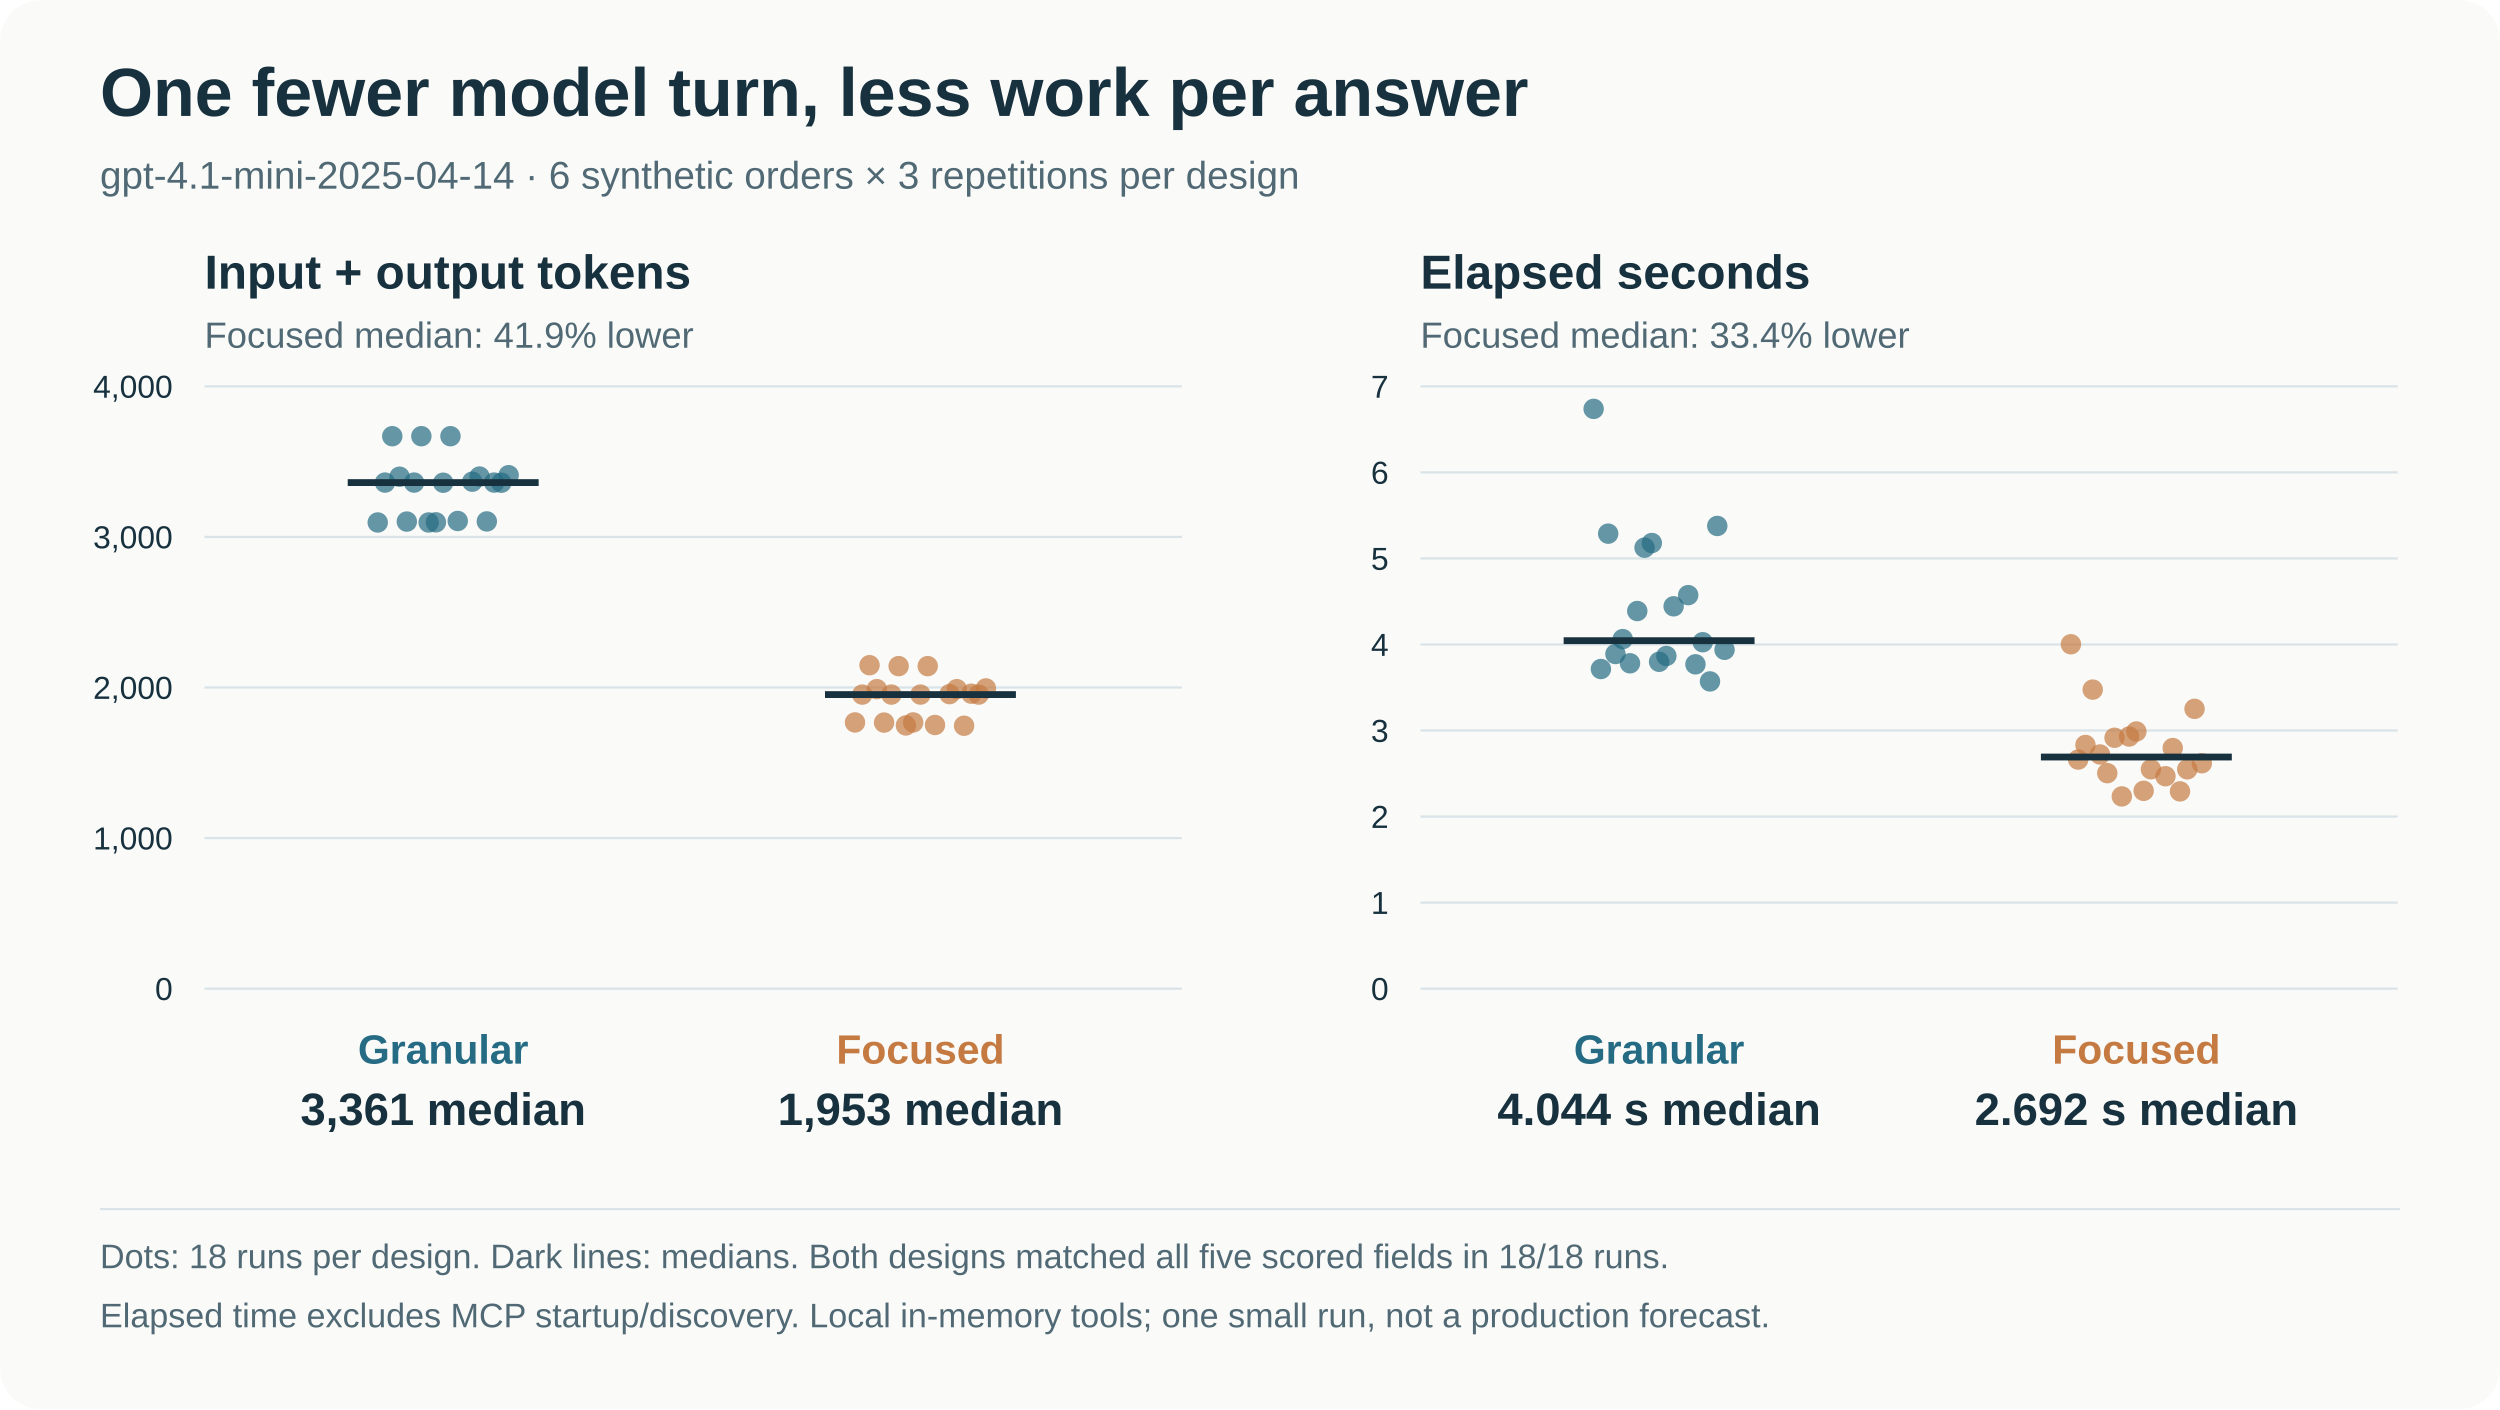
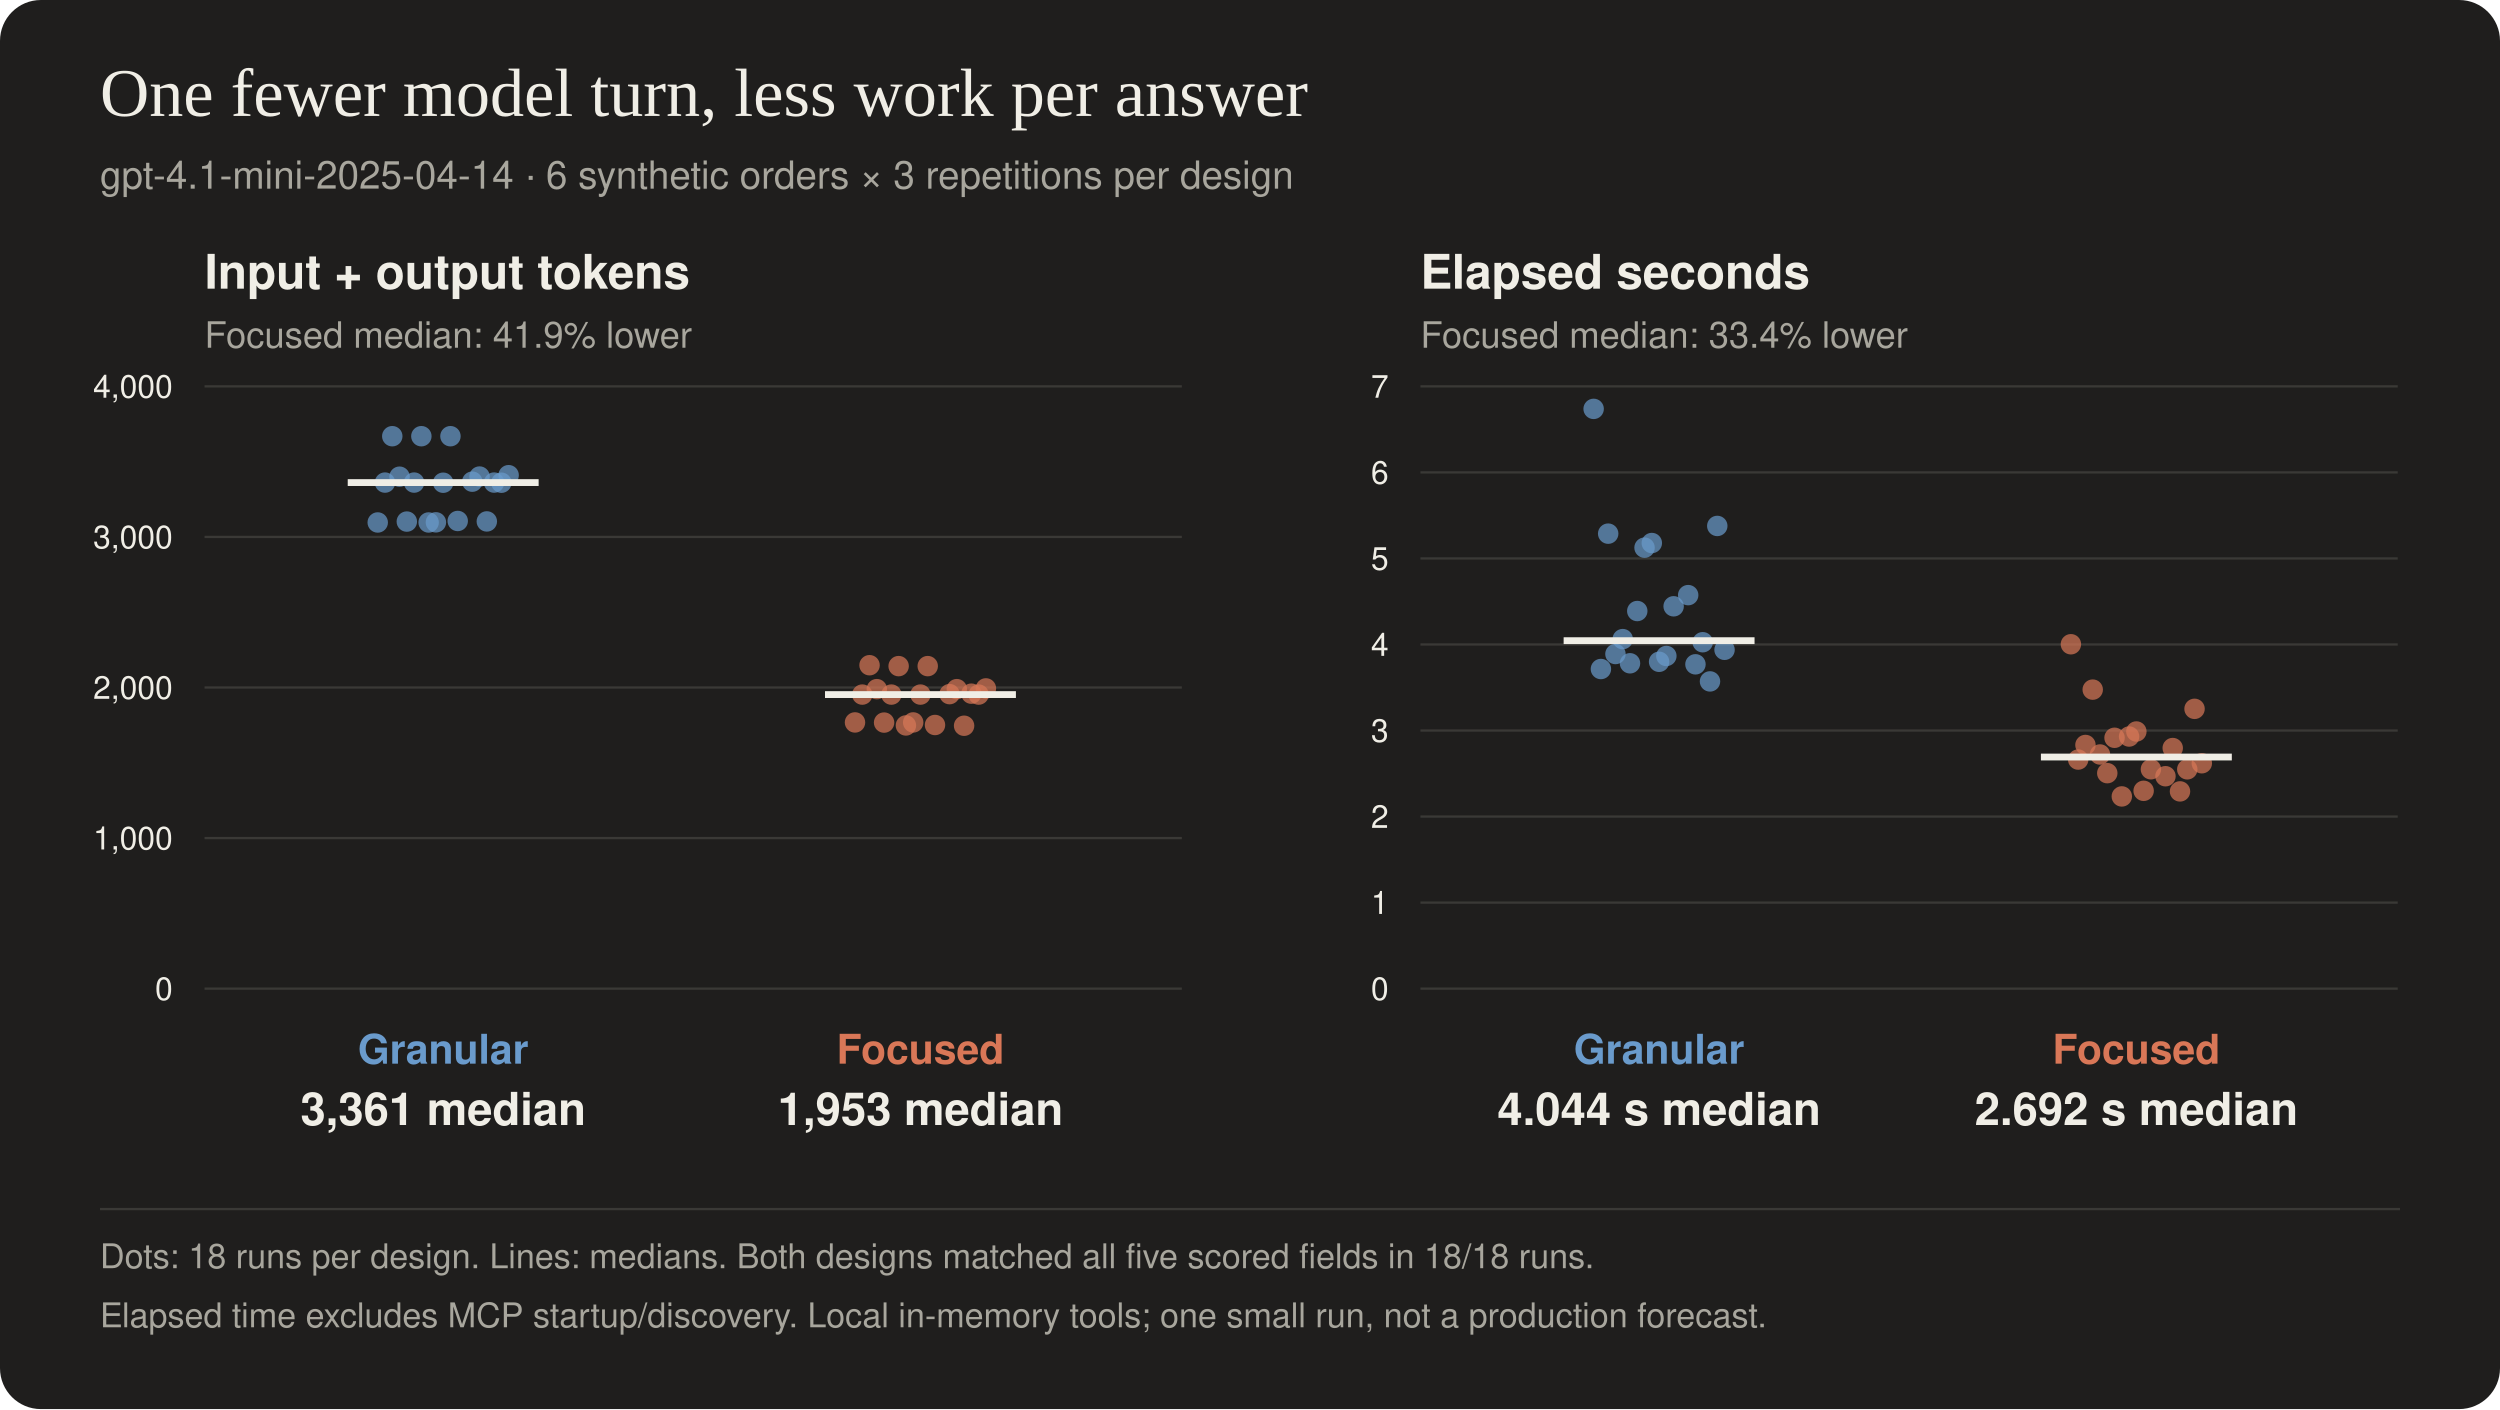
<svg xmlns="http://www.w3.org/2000/svg" viewBox="0 0 1100 620" role="img" aria-labelledby="title desc">
-   <rect width="1100" height="620" rx="18" fill="#fafbf9" />
-   <g font-family="Arial, Helvetica, sans-serif" fill="#18313e">
-     <text x="44" y="51" font-size="30" font-weight="700">One fewer model turn, less work per answer</text>
-     <text x="44" y="83" font-size="17" fill="#506974">gpt-4.1-mini-2025-04-14 · 6 synthetic orders × 3 repetitions per design</text>
+   <rect width="1100" height="620" rx="18" fill="#1F1E1D" />
+   <g font-family="-apple-system, 'Segoe UI', Helvetica, Arial, sans-serif" fill="#F0EEE6">
+     <text x="44" y="51" font-size="30" font-family="Georgia, 'Times New Roman', serif">One fewer model turn, less work per answer</text>
+     <text x="44" y="83" font-size="17" fill="#A8A69D">gpt-4.1-mini-2025-04-14 · 6 synthetic orders × 3 repetitions per design</text>
    <text x="90" y="127" font-size="21" font-weight="700">Input + output tokens</text>
-     <text x="90" y="153" font-size="16" fill="#506974">Focused median: 41.9% lower</text>
-     <line x1="90" x2="520" y1="435" y2="435" stroke="#dae3e7" />
+     <text x="90" y="153" font-size="16" fill="#A8A69D">Focused median: 41.9% lower</text>
+     <line x1="90" x2="520" y1="435" y2="435" stroke="#3A3936" />
    <text x="76" y="440" text-anchor="end" font-size="14">0</text>
-     <line x1="90" x2="520" y1="368.75" y2="368.75" stroke="#dae3e7" />
+     <line x1="90" x2="520" y1="368.75" y2="368.75" stroke="#3A3936" />
    <text x="76" y="373.75" text-anchor="end" font-size="14">1,000</text>
-     <line x1="90" x2="520" y1="302.5" y2="302.5" stroke="#dae3e7" />
+     <line x1="90" x2="520" y1="302.5" y2="302.5" stroke="#3A3936" />
    <text x="76" y="307.5" text-anchor="end" font-size="14">2,000</text>
-     <line x1="90" x2="520" y1="236.25" y2="236.25" stroke="#dae3e7" />
+     <line x1="90" x2="520" y1="236.25" y2="236.25" stroke="#3A3936" />
    <text x="76" y="241.25" text-anchor="end" font-size="14">3,000</text>
-     <line x1="90" x2="520" y1="170" y2="170" stroke="#dae3e7" />
+     <line x1="90" x2="520" y1="170" y2="170" stroke="#3A3936" />
    <text x="76" y="175" text-anchor="end" font-size="14">4,000</text>
-     <circle cx="166.2" cy="229.89" r="4.5" fill="#256b83" opacity="0.7" />
-     <circle cx="188.6" cy="229.89" r="4.5" fill="#256b83" opacity="0.7" />
-     <circle cx="211" cy="209.684" r="4.5" fill="#256b83" opacity="0.7" />
-     <circle cx="172.6" cy="191.929" r="4.5" fill="#256b83" opacity="0.7" />
-     <circle cx="195" cy="212.4" r="4.5" fill="#256b83" opacity="0.7" />
-     <circle cx="217.4" cy="212.334" r="4.5" fill="#256b83" opacity="0.7" />
-     <circle cx="179" cy="229.493" r="4.5" fill="#256b83" opacity="0.7" />
-     <circle cx="201.4" cy="229.228" r="4.5" fill="#256b83" opacity="0.7" />
-     <circle cx="223.8" cy="209.087" r="4.5" fill="#256b83" opacity="0.7" />
-     <circle cx="185.4" cy="191.929" r="4.5" fill="#256b83" opacity="0.7" />
-     <circle cx="207.8" cy="211.936" r="4.5" fill="#256b83" opacity="0.7" />
-     <circle cx="169.4" cy="212.334" r="4.5" fill="#256b83" opacity="0.7" />
-     <circle cx="191.8" cy="229.824" r="4.5" fill="#256b83" opacity="0.7" />
-     <circle cx="214.2" cy="229.426" r="4.5" fill="#256b83" opacity="0.7" />
-     <circle cx="175.8" cy="209.75" r="4.5" fill="#256b83" opacity="0.7" />
-     <circle cx="198.2" cy="191.929" r="4.5" fill="#256b83" opacity="0.7" />
-     <circle cx="220.6" cy="212.4" r="4.5" fill="#256b83" opacity="0.7" />
-     <circle cx="182.2" cy="212.334" r="4.5" fill="#256b83" opacity="0.7" />
-     <line x1="153" x2="237" y1="212.334" y2="212.334" stroke="#18313e" stroke-width="3" />
-     <text x="195" y="468" text-anchor="middle" font-size="18" fill="#256b83" font-weight="700">Granular</text>
+     <circle cx="166.2" cy="229.89" r="4.5" fill="#6A9BCC" opacity="0.7" />
+     <circle cx="188.6" cy="229.89" r="4.5" fill="#6A9BCC" opacity="0.7" />
+     <circle cx="211" cy="209.684" r="4.5" fill="#6A9BCC" opacity="0.7" />
+     <circle cx="172.6" cy="191.929" r="4.5" fill="#6A9BCC" opacity="0.7" />
+     <circle cx="195" cy="212.4" r="4.5" fill="#6A9BCC" opacity="0.7" />
+     <circle cx="217.4" cy="212.334" r="4.5" fill="#6A9BCC" opacity="0.7" />
+     <circle cx="179" cy="229.493" r="4.5" fill="#6A9BCC" opacity="0.7" />
+     <circle cx="201.4" cy="229.228" r="4.5" fill="#6A9BCC" opacity="0.7" />
+     <circle cx="223.8" cy="209.087" r="4.5" fill="#6A9BCC" opacity="0.7" />
+     <circle cx="185.4" cy="191.929" r="4.5" fill="#6A9BCC" opacity="0.7" />
+     <circle cx="207.8" cy="211.936" r="4.5" fill="#6A9BCC" opacity="0.7" />
+     <circle cx="169.4" cy="212.334" r="4.5" fill="#6A9BCC" opacity="0.7" />
+     <circle cx="191.8" cy="229.824" r="4.5" fill="#6A9BCC" opacity="0.7" />
+     <circle cx="214.2" cy="229.426" r="4.5" fill="#6A9BCC" opacity="0.7" />
+     <circle cx="175.8" cy="209.75" r="4.5" fill="#6A9BCC" opacity="0.7" />
+     <circle cx="198.2" cy="191.929" r="4.5" fill="#6A9BCC" opacity="0.7" />
+     <circle cx="220.6" cy="212.4" r="4.5" fill="#6A9BCC" opacity="0.7" />
+     <circle cx="182.2" cy="212.334" r="4.5" fill="#6A9BCC" opacity="0.7" />
+     <line x1="153" x2="237" y1="212.334" y2="212.334" stroke="#F0EEE6" stroke-width="3" />
+     <text x="195" y="468" text-anchor="middle" font-size="18" fill="#6A9BCC" font-weight="700">Granular</text>
    <text x="195" y="495" text-anchor="middle" font-size="20" font-weight="700">3,361 median</text>
-     <circle cx="376.2" cy="317.87" r="4.5" fill="#c57a42" opacity="0.7" />
-     <circle cx="398.6" cy="319.195" r="4.5" fill="#c57a42" opacity="0.7" />
-     <circle cx="421" cy="303.229" r="4.5" fill="#c57a42" opacity="0.7" />
-     <circle cx="382.6" cy="292.695" r="4.5" fill="#c57a42" opacity="0.7" />
-     <circle cx="405" cy="305.614" r="4.5" fill="#c57a42" opacity="0.7" />
-     <circle cx="427.4" cy="305.216" r="4.5" fill="#c57a42" opacity="0.7" />
-     <circle cx="389" cy="317.936" r="4.5" fill="#c57a42" opacity="0.7" />
-     <circle cx="411.4" cy="318.996" r="4.5" fill="#c57a42" opacity="0.7" />
-     <circle cx="433.8" cy="302.898" r="4.5" fill="#c57a42" opacity="0.7" />
-     <circle cx="395.4" cy="293.092" r="4.5" fill="#c57a42" opacity="0.7" />
-     <circle cx="417.8" cy="305.415" r="4.5" fill="#c57a42" opacity="0.7" />
-     <circle cx="379.4" cy="305.614" r="4.5" fill="#c57a42" opacity="0.7" />
-     <circle cx="401.8" cy="317.87" r="4.5" fill="#c57a42" opacity="0.7" />
-     <circle cx="424.2" cy="319.327" r="4.5" fill="#c57a42" opacity="0.7" />
-     <circle cx="385.8" cy="303.229" r="4.5" fill="#c57a42" opacity="0.7" />
-     <circle cx="408.2" cy="293.092" r="4.5" fill="#c57a42" opacity="0.7" />
-     <circle cx="430.6" cy="305.614" r="4.5" fill="#c57a42" opacity="0.7" />
-     <circle cx="392.2" cy="305.614" r="4.5" fill="#c57a42" opacity="0.7" />
-     <line x1="363" x2="447" y1="305.614" y2="305.614" stroke="#18313e" stroke-width="3" />
-     <text x="405" y="468" text-anchor="middle" font-size="18" fill="#c57a42" font-weight="700">Focused</text>
+     <circle cx="376.2" cy="317.87" r="4.5" fill="#D97757" opacity="0.7" />
+     <circle cx="398.6" cy="319.195" r="4.5" fill="#D97757" opacity="0.7" />
+     <circle cx="421" cy="303.229" r="4.5" fill="#D97757" opacity="0.7" />
+     <circle cx="382.6" cy="292.695" r="4.5" fill="#D97757" opacity="0.7" />
+     <circle cx="405" cy="305.614" r="4.5" fill="#D97757" opacity="0.7" />
+     <circle cx="427.4" cy="305.216" r="4.5" fill="#D97757" opacity="0.7" />
+     <circle cx="389" cy="317.936" r="4.5" fill="#D97757" opacity="0.7" />
+     <circle cx="411.4" cy="318.996" r="4.5" fill="#D97757" opacity="0.7" />
+     <circle cx="433.8" cy="302.898" r="4.5" fill="#D97757" opacity="0.7" />
+     <circle cx="395.4" cy="293.092" r="4.5" fill="#D97757" opacity="0.7" />
+     <circle cx="417.8" cy="305.415" r="4.5" fill="#D97757" opacity="0.7" />
+     <circle cx="379.4" cy="305.614" r="4.5" fill="#D97757" opacity="0.7" />
+     <circle cx="401.8" cy="317.87" r="4.5" fill="#D97757" opacity="0.7" />
+     <circle cx="424.2" cy="319.327" r="4.5" fill="#D97757" opacity="0.7" />
+     <circle cx="385.8" cy="303.229" r="4.5" fill="#D97757" opacity="0.7" />
+     <circle cx="408.2" cy="293.092" r="4.5" fill="#D97757" opacity="0.7" />
+     <circle cx="430.6" cy="305.614" r="4.5" fill="#D97757" opacity="0.7" />
+     <circle cx="392.2" cy="305.614" r="4.5" fill="#D97757" opacity="0.7" />
+     <line x1="363" x2="447" y1="305.614" y2="305.614" stroke="#F0EEE6" stroke-width="3" />
+     <text x="405" y="468" text-anchor="middle" font-size="18" fill="#D97757" font-weight="700">Focused</text>
    <text x="405" y="495" text-anchor="middle" font-size="20" font-weight="700">1,953 median</text>
    <text x="625" y="127" font-size="21" font-weight="700">Elapsed seconds</text>
-     <text x="625" y="153" font-size="16" fill="#506974">Focused median: 33.4% lower</text>
-     <line x1="625" x2="1055" y1="435" y2="435" stroke="#dae3e7" />
+     <text x="625" y="153" font-size="16" fill="#A8A69D">Focused median: 33.4% lower</text>
+     <line x1="625" x2="1055" y1="435" y2="435" stroke="#3A3936" />
    <text x="611" y="440" text-anchor="end" font-size="14">0</text>
-     <line x1="625" x2="1055" y1="397.143" y2="397.143" stroke="#dae3e7" />
+     <line x1="625" x2="1055" y1="397.143" y2="397.143" stroke="#3A3936" />
    <text x="611" y="402.143" text-anchor="end" font-size="14">1</text>
-     <line x1="625" x2="1055" y1="359.286" y2="359.286" stroke="#dae3e7" />
+     <line x1="625" x2="1055" y1="359.286" y2="359.286" stroke="#3A3936" />
    <text x="611" y="364.286" text-anchor="end" font-size="14">2</text>
-     <line x1="625" x2="1055" y1="321.429" y2="321.429" stroke="#dae3e7" />
+     <line x1="625" x2="1055" y1="321.429" y2="321.429" stroke="#3A3936" />
    <text x="611" y="326.429" text-anchor="end" font-size="14">3</text>
-     <line x1="625" x2="1055" y1="283.571" y2="283.571" stroke="#dae3e7" />
+     <line x1="625" x2="1055" y1="283.571" y2="283.571" stroke="#3A3936" />
    <text x="611" y="288.571" text-anchor="end" font-size="14">4</text>
-     <line x1="625" x2="1055" y1="245.714" y2="245.714" stroke="#dae3e7" />
+     <line x1="625" x2="1055" y1="245.714" y2="245.714" stroke="#3A3936" />
    <text x="611" y="250.714" text-anchor="end" font-size="14">5</text>
-     <line x1="625" x2="1055" y1="207.857" y2="207.857" stroke="#dae3e7" />
+     <line x1="625" x2="1055" y1="207.857" y2="207.857" stroke="#3A3936" />
    <text x="611" y="212.857" text-anchor="end" font-size="14">6</text>
-     <line x1="625" x2="1055" y1="170" y2="170" stroke="#dae3e7" />
+     <line x1="625" x2="1055" y1="170" y2="170" stroke="#3A3936" />
    <text x="611" y="175" text-anchor="end" font-size="14">7</text>
-     <circle cx="701.2" cy="179.908" r="4.5" fill="#256b83" opacity="0.7" />
-     <circle cx="723.6" cy="240.973" r="4.5" fill="#256b83" opacity="0.7" />
-     <circle cx="746" cy="292.302" r="4.5" fill="#256b83" opacity="0.7" />
-     <circle cx="707.6" cy="234.806" r="4.5" fill="#256b83" opacity="0.7" />
-     <circle cx="730" cy="291.187" r="4.5" fill="#256b83" opacity="0.7" />
-     <circle cx="752.4" cy="299.82" r="4.5" fill="#256b83" opacity="0.7" />
-     <circle cx="714" cy="281.211" r="4.5" fill="#256b83" opacity="0.7" />
-     <circle cx="736.4" cy="266.771" r="4.5" fill="#256b83" opacity="0.7" />
-     <circle cx="758.8" cy="285.916" r="4.5" fill="#256b83" opacity="0.7" />
-     <circle cx="720.4" cy="268.85" r="4.5" fill="#256b83" opacity="0.7" />
-     <circle cx="742.8" cy="261.857" r="4.5" fill="#256b83" opacity="0.7" />
-     <circle cx="704.4" cy="294.369" r="4.5" fill="#256b83" opacity="0.7" />
-     <circle cx="726.8" cy="238.932" r="4.5" fill="#256b83" opacity="0.7" />
-     <circle cx="749.2" cy="282.581" r="4.5" fill="#256b83" opacity="0.7" />
-     <circle cx="710.8" cy="287.764" r="4.5" fill="#256b83" opacity="0.7" />
-     <circle cx="733.2" cy="288.626" r="4.5" fill="#256b83" opacity="0.7" />
-     <circle cx="755.6" cy="231.418" r="4.5" fill="#256b83" opacity="0.7" />
-     <circle cx="717.2" cy="291.848" r="4.5" fill="#256b83" opacity="0.7" />
-     <line x1="688" x2="772" y1="281.896" y2="281.896" stroke="#18313e" stroke-width="3" />
-     <text x="730" y="468" text-anchor="middle" font-size="18" fill="#256b83" font-weight="700">Granular</text>
+     <circle cx="701.2" cy="179.908" r="4.5" fill="#6A9BCC" opacity="0.7" />
+     <circle cx="723.6" cy="240.973" r="4.5" fill="#6A9BCC" opacity="0.7" />
+     <circle cx="746" cy="292.302" r="4.5" fill="#6A9BCC" opacity="0.7" />
+     <circle cx="707.6" cy="234.806" r="4.5" fill="#6A9BCC" opacity="0.7" />
+     <circle cx="730" cy="291.187" r="4.5" fill="#6A9BCC" opacity="0.7" />
+     <circle cx="752.4" cy="299.82" r="4.5" fill="#6A9BCC" opacity="0.7" />
+     <circle cx="714" cy="281.211" r="4.5" fill="#6A9BCC" opacity="0.7" />
+     <circle cx="736.4" cy="266.771" r="4.5" fill="#6A9BCC" opacity="0.7" />
+     <circle cx="758.8" cy="285.916" r="4.5" fill="#6A9BCC" opacity="0.7" />
+     <circle cx="720.4" cy="268.85" r="4.5" fill="#6A9BCC" opacity="0.7" />
+     <circle cx="742.8" cy="261.857" r="4.5" fill="#6A9BCC" opacity="0.7" />
+     <circle cx="704.4" cy="294.369" r="4.5" fill="#6A9BCC" opacity="0.7" />
+     <circle cx="726.8" cy="238.932" r="4.5" fill="#6A9BCC" opacity="0.7" />
+     <circle cx="749.2" cy="282.581" r="4.5" fill="#6A9BCC" opacity="0.7" />
+     <circle cx="710.8" cy="287.764" r="4.5" fill="#6A9BCC" opacity="0.7" />
+     <circle cx="733.2" cy="288.626" r="4.5" fill="#6A9BCC" opacity="0.7" />
+     <circle cx="755.6" cy="231.418" r="4.5" fill="#6A9BCC" opacity="0.7" />
+     <circle cx="717.2" cy="291.848" r="4.5" fill="#6A9BCC" opacity="0.7" />
+     <line x1="688" x2="772" y1="281.896" y2="281.896" stroke="#F0EEE6" stroke-width="3" />
+     <text x="730" y="468" text-anchor="middle" font-size="18" fill="#6A9BCC" font-weight="700">Granular</text>
    <text x="730" y="495" text-anchor="middle" font-size="20" font-weight="700">4.044 s median</text>
-     <circle cx="911.2" cy="283.472" r="4.5" fill="#c57a42" opacity="0.7" />
-     <circle cx="933.6" cy="350.426" r="4.5" fill="#c57a42" opacity="0.7" />
-     <circle cx="956" cy="329.143" r="4.5" fill="#c57a42" opacity="0.7" />
-     <circle cx="917.6" cy="327.795" r="4.5" fill="#c57a42" opacity="0.7" />
-     <circle cx="940" cy="321.858" r="4.5" fill="#c57a42" opacity="0.7" />
-     <circle cx="962.4" cy="338.504" r="4.5" fill="#c57a42" opacity="0.7" />
-     <circle cx="924" cy="331.976" r="4.5" fill="#c57a42" opacity="0.7" />
-     <circle cx="946.4" cy="338.478" r="4.5" fill="#c57a42" opacity="0.7" />
-     <circle cx="968.8" cy="335.832" r="4.5" fill="#c57a42" opacity="0.7" />
-     <circle cx="930.4" cy="324.621" r="4.5" fill="#c57a42" opacity="0.7" />
-     <circle cx="952.8" cy="341.539" r="4.5" fill="#c57a42" opacity="0.7" />
-     <circle cx="914.4" cy="334.208" r="4.5" fill="#c57a42" opacity="0.7" />
-     <circle cx="936.8" cy="324.069" r="4.5" fill="#c57a42" opacity="0.7" />
-     <circle cx="959.2" cy="348.214" r="4.5" fill="#c57a42" opacity="0.7" />
-     <circle cx="920.8" cy="303.433" r="4.5" fill="#c57a42" opacity="0.7" />
-     <circle cx="943.2" cy="347.96" r="4.5" fill="#c57a42" opacity="0.7" />
-     <circle cx="965.6" cy="311.89" r="4.5" fill="#c57a42" opacity="0.7" />
-     <circle cx="927.2" cy="340.188" r="4.5" fill="#c57a42" opacity="0.7" />
-     <line x1="898" x2="982" y1="333.092" y2="333.092" stroke="#18313e" stroke-width="3" />
-     <text x="940" y="468" text-anchor="middle" font-size="18" fill="#c57a42" font-weight="700">Focused</text>
+     <circle cx="911.2" cy="283.472" r="4.5" fill="#D97757" opacity="0.7" />
+     <circle cx="933.6" cy="350.426" r="4.5" fill="#D97757" opacity="0.7" />
+     <circle cx="956" cy="329.143" r="4.5" fill="#D97757" opacity="0.7" />
+     <circle cx="917.6" cy="327.795" r="4.5" fill="#D97757" opacity="0.7" />
+     <circle cx="940" cy="321.858" r="4.5" fill="#D97757" opacity="0.7" />
+     <circle cx="962.4" cy="338.504" r="4.5" fill="#D97757" opacity="0.7" />
+     <circle cx="924" cy="331.976" r="4.5" fill="#D97757" opacity="0.7" />
+     <circle cx="946.4" cy="338.478" r="4.5" fill="#D97757" opacity="0.7" />
+     <circle cx="968.8" cy="335.832" r="4.5" fill="#D97757" opacity="0.7" />
+     <circle cx="930.4" cy="324.621" r="4.5" fill="#D97757" opacity="0.7" />
+     <circle cx="952.8" cy="341.539" r="4.5" fill="#D97757" opacity="0.7" />
+     <circle cx="914.4" cy="334.208" r="4.5" fill="#D97757" opacity="0.7" />
+     <circle cx="936.8" cy="324.069" r="4.5" fill="#D97757" opacity="0.7" />
+     <circle cx="959.2" cy="348.214" r="4.5" fill="#D97757" opacity="0.7" />
+     <circle cx="920.8" cy="303.433" r="4.5" fill="#D97757" opacity="0.7" />
+     <circle cx="943.2" cy="347.96" r="4.5" fill="#D97757" opacity="0.7" />
+     <circle cx="965.6" cy="311.89" r="4.5" fill="#D97757" opacity="0.7" />
+     <circle cx="927.2" cy="340.188" r="4.5" fill="#D97757" opacity="0.7" />
+     <line x1="898" x2="982" y1="333.092" y2="333.092" stroke="#F0EEE6" stroke-width="3" />
+     <text x="940" y="468" text-anchor="middle" font-size="18" fill="#D97757" font-weight="700">Focused</text>
    <text x="940" y="495" text-anchor="middle" font-size="20" font-weight="700">2.692 s median</text>
-     <line x1="44" x2="1056" y1="532" y2="532" stroke="#dae3e7" />
-     <text x="44" y="558" font-size="15" fill="#506974">Dots: 18 runs per design. Dark lines: medians. Both designs matched all five scored fields in 18/18 runs.</text>
-     <text x="44" y="584" font-size="15" fill="#506974">Elapsed time excludes MCP startup/discovery. Local in-memory tools; one small run, not a production forecast.</text>
+     <line x1="44" x2="1056" y1="532" y2="532" stroke="#3A3936" />
+     <text x="44" y="558" font-size="15" fill="#A8A69D">Dots: 18 runs per design. Lines: medians. Both designs matched all five scored fields in 18/18 runs.</text>
+     <text x="44" y="584" font-size="15" fill="#A8A69D">Elapsed time excludes MCP startup/discovery. Local in-memory tools; one small run, not a production forecast.</text>
  </g>
</svg>
